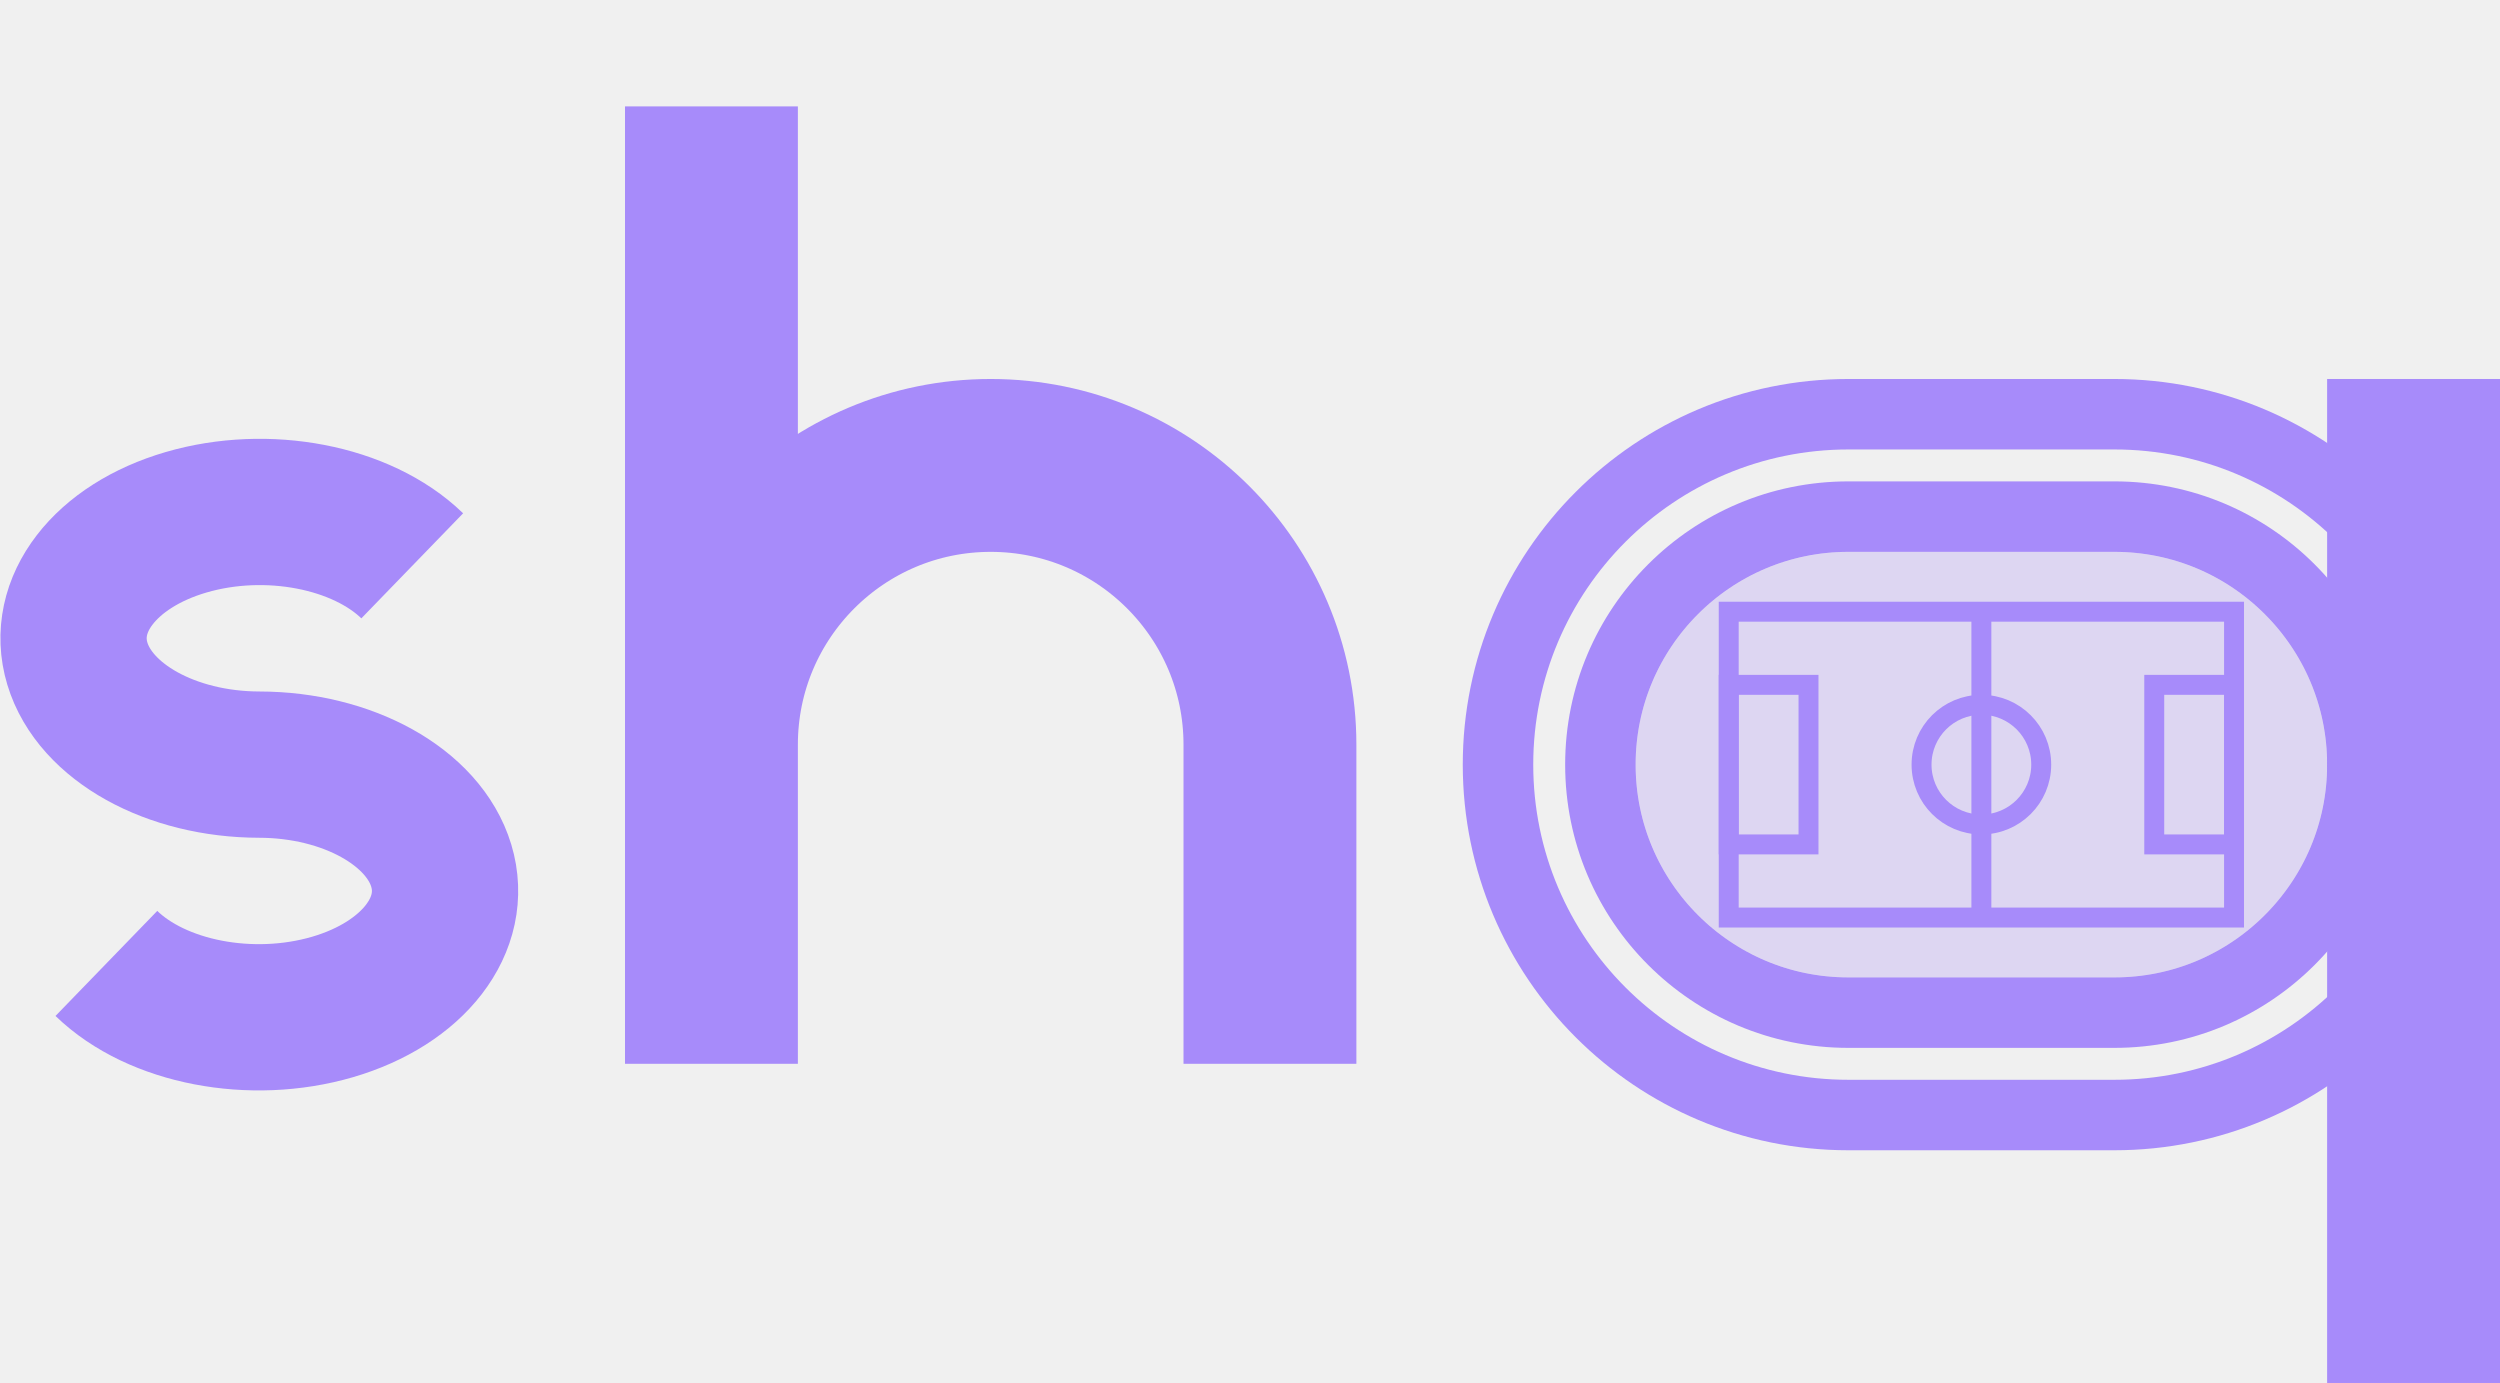
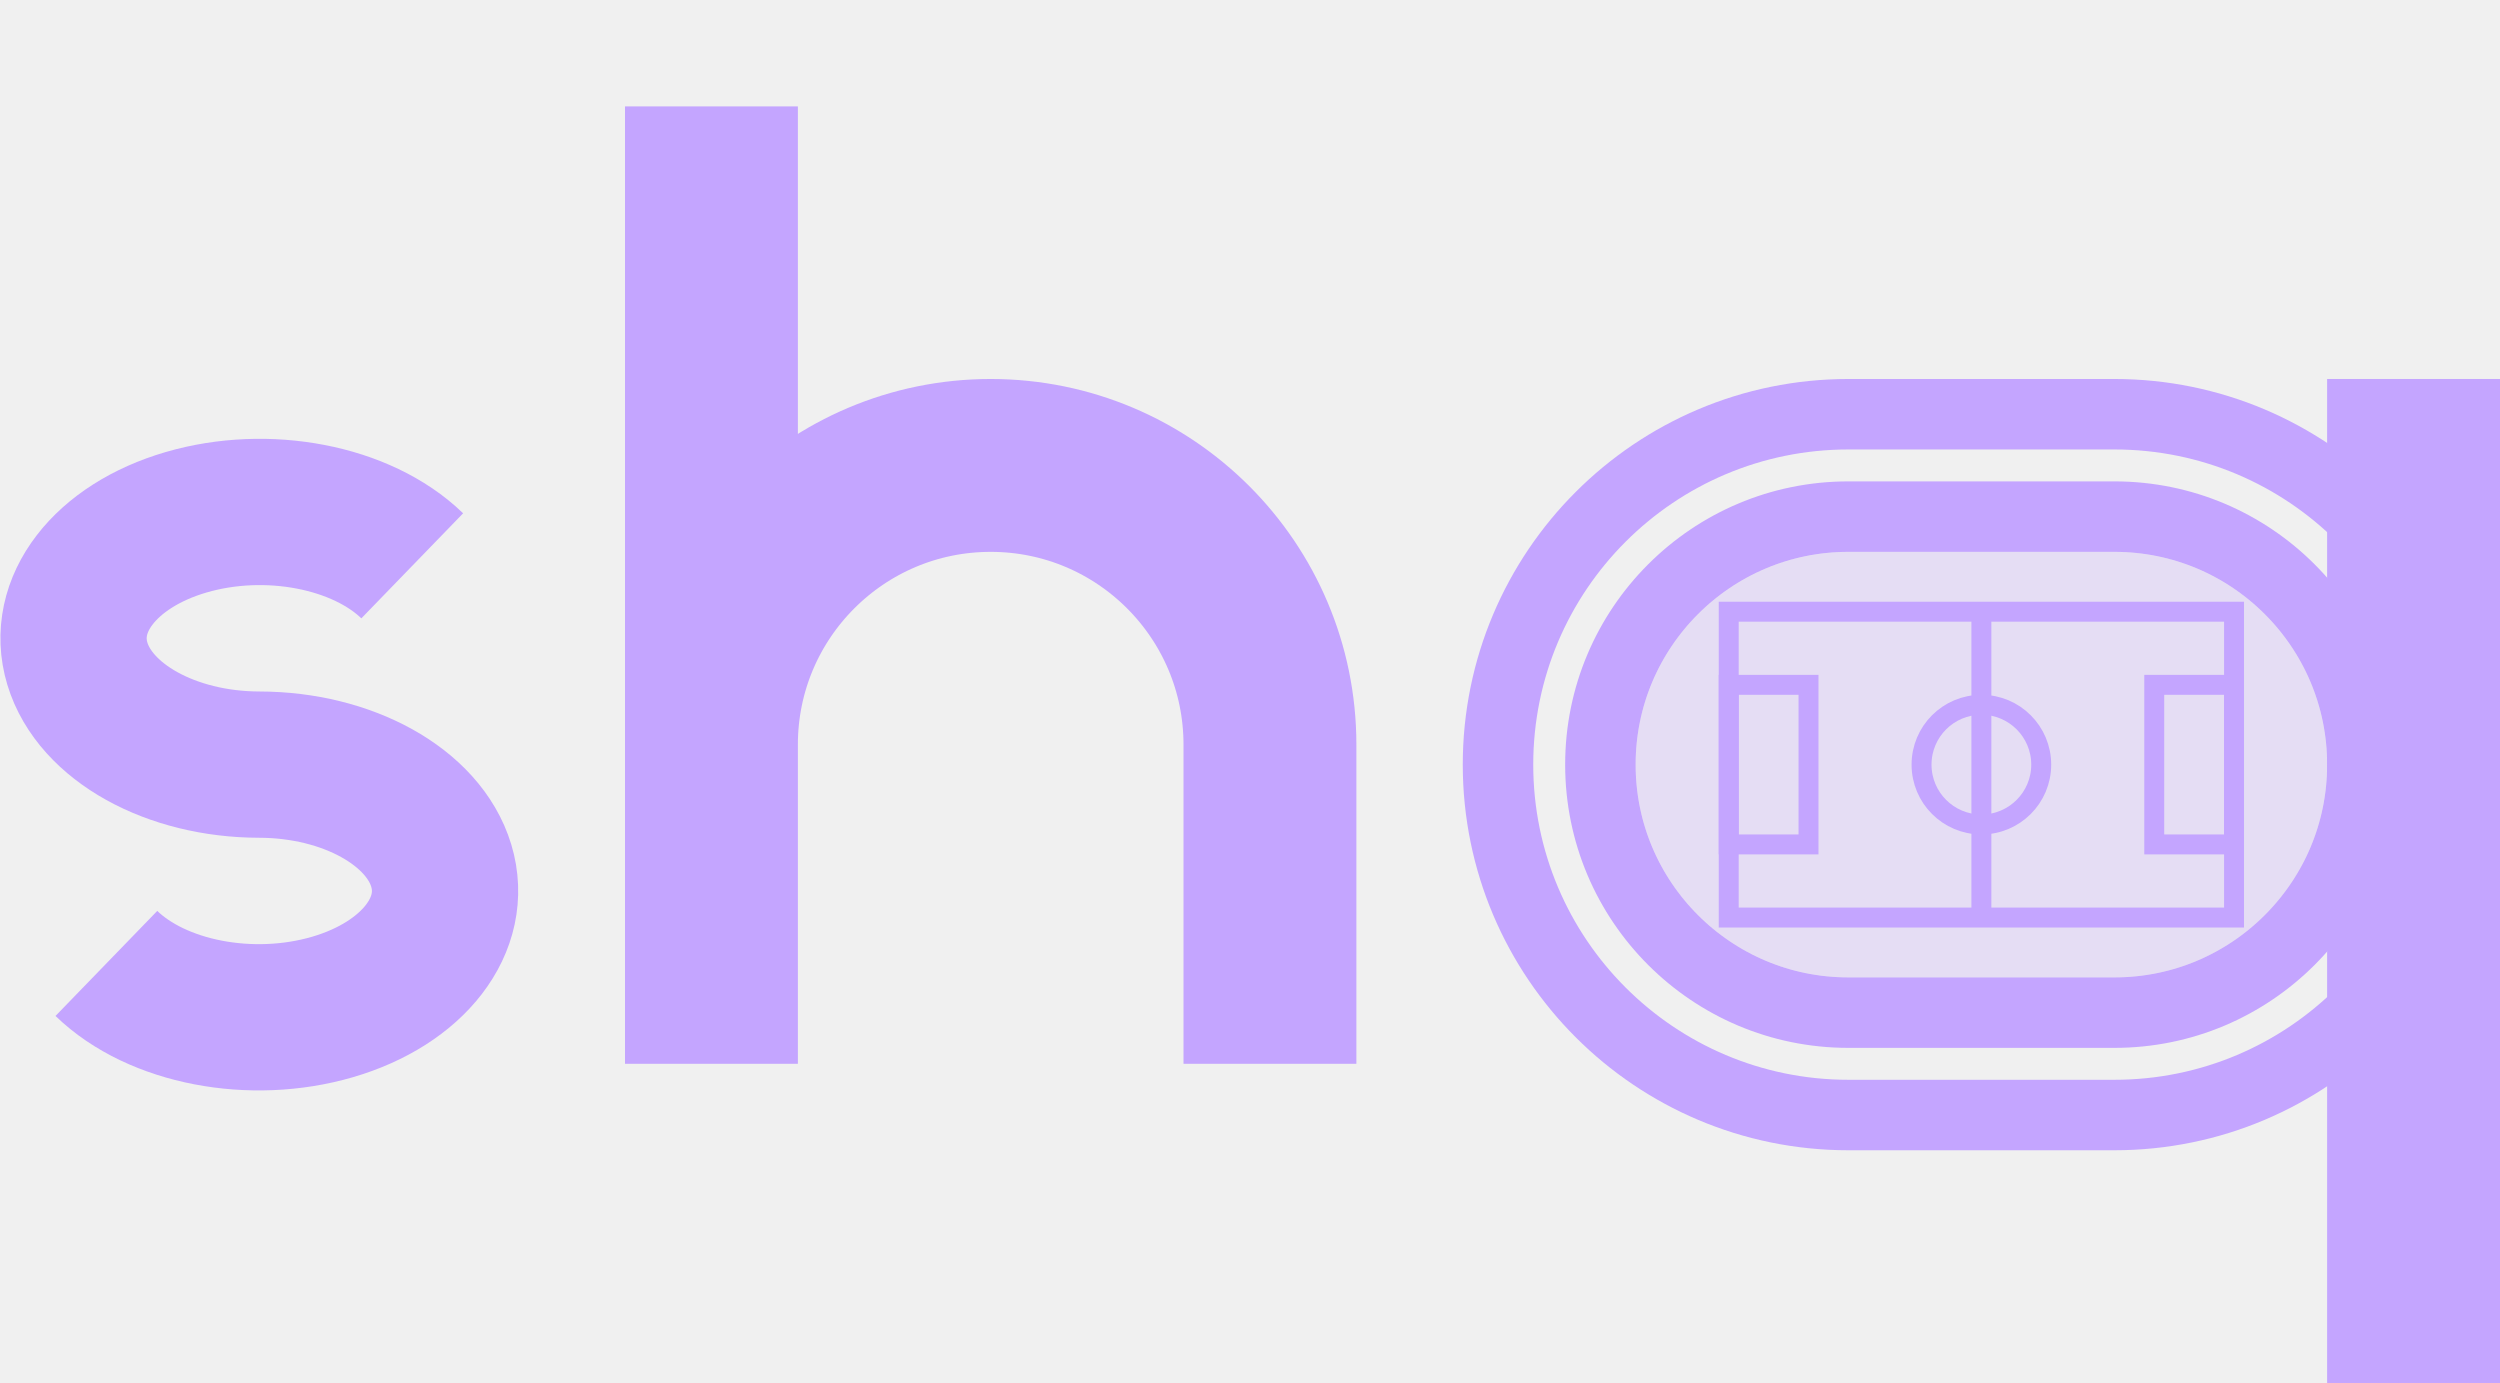
<svg xmlns="http://www.w3.org/2000/svg" viewBox="0 0 188 104">
  <defs>
    <mask id="lane" maskUnits="userSpaceOnUse" x="0" y="0" width="188" height="104">
      <rect width="188" height="104" fill="#fff" />
      <path d="M139 35 H159 A22.5 22.5 0 0 1 159 80 H139 A22.5 22.5 0 0 1 139 35 Z" fill="none" stroke="#000" stroke-width="2.4" />
      <path d="M181.5 28.5 V104" stroke="#fff" stroke-width="13" />
    </mask>
  </defs>
-   <path d="M139 41.5 H159 A16 16 0 0 1 159 73.5 H139 A16 16 0 0 1 139 41.5 Z" fill="rgba(167,139,250,0.25)" />
-   <g fill="none" stroke="#a78bfa" stroke-width="1.5">
+   <path d="M139 41.5 H159 A16 16 0 0 1 159 73.5 H139 A16 16 0 0 1 139 41.5 Z" fill="rgba(196,165,255,0.25)" />
+   <g fill="none" stroke="#c4a5ff" stroke-width="1.5">
    <rect x="130" y="46" width="38" height="23" />
    <path d="M149 46 V69" />
    <circle cx="149" cy="57.5" r="4.5" />
    <rect x="130" y="51.5" width="6" height="12" />
    <rect x="162" y="51.5" width="6" height="12" />
  </g>
  <g mask="url(#lane)">
-     <path d="M31 42.55 A14 9.5 0 1 0 19.5 57.5 A14 9.5 0 1 1 8 72.45" fill="none" stroke="#a78bfa" stroke-width="11" />
-     <path d="M53.5 8 V80 M53.5 56 a21 21 0 0 1 42 0 V80" fill="none" stroke="#a78bfa" stroke-width="13" />
-     <path d="M139 35 H159 A22.5 22.5 0 0 1 159 80 H139 A22.5 22.5 0 0 1 139 35 Z" fill="none" stroke="#a78bfa" stroke-width="13" />
-     <path d="M181.5 28.5 V104" stroke="#a78bfa" stroke-width="13" />
+     <path d="M31 42.55 A14 9.5 0 1 0 19.5 57.5 A14 9.5 0 1 1 8 72.45" fill="none" stroke="#c4a5ff" stroke-width="11" />
+     <path d="M53.5 8 V80 M53.5 56 a21 21 0 0 1 42 0 V80" fill="none" stroke="#c4a5ff" stroke-width="13" />
+     <path d="M139 35 H159 A22.5 22.5 0 0 1 159 80 H139 A22.5 22.5 0 0 1 139 35 Z" fill="none" stroke="#c4a5ff" stroke-width="13" />
+     <path d="M181.5 28.5 V104" stroke="#c4a5ff" stroke-width="13" />
  </g>
</svg>
